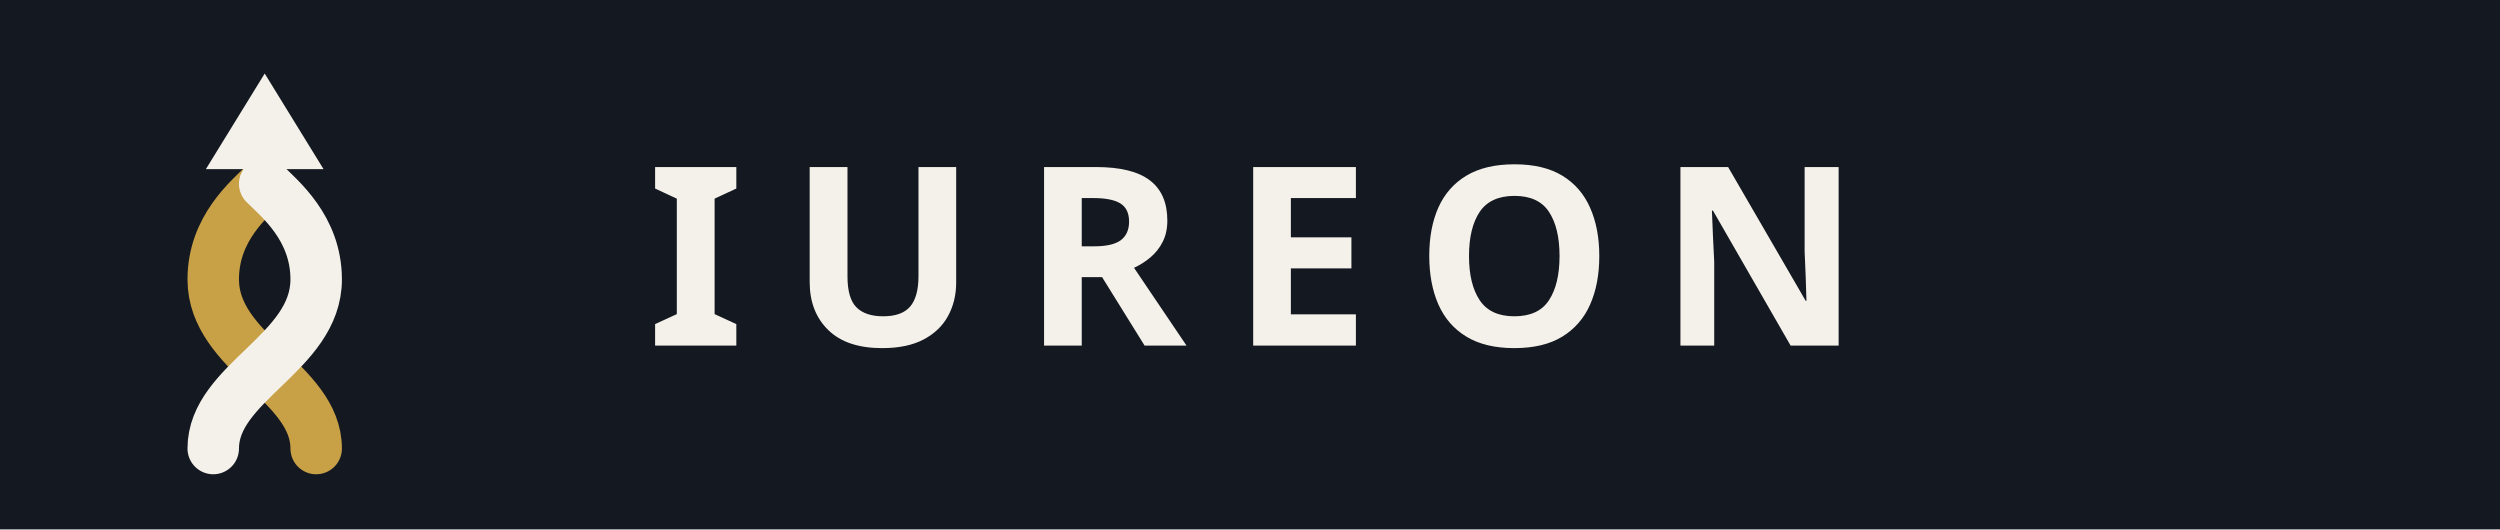
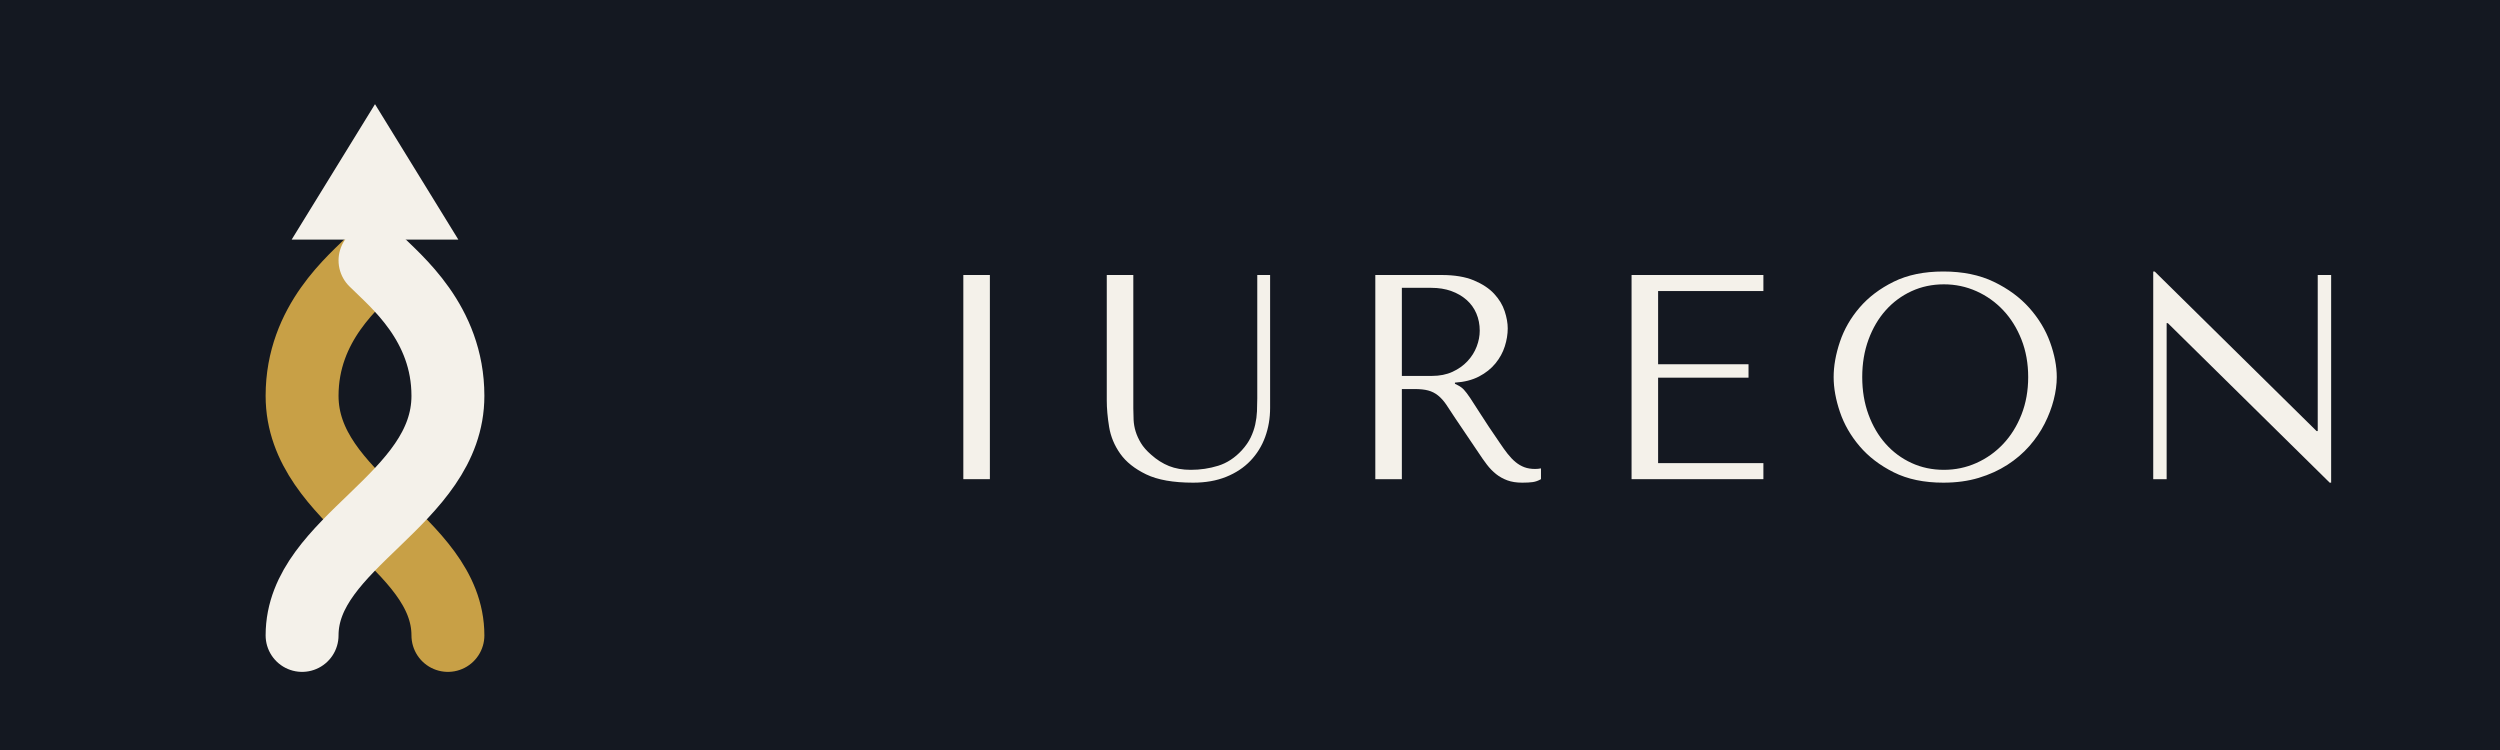
- <svg xmlns="http://www.w3.org/2000/svg" viewBox="0 0 340 72" width="340" height="72" role="img" aria-label="Iureon">
-   <rect width="340" height="72" fill="#141821" />
+ <svg xmlns="http://www.w3.org/2000/svg" viewBox="0 0 240 72" width="240" height="72" role="img" aria-label="Iureon">
+   <rect width="240" height="72" fill="#141821" />
  <g transform="translate(4 4)">
    <g fill="none" stroke-width="7" stroke-linecap="round" stroke-linejoin="round">
      <path d="M39 57C39 48 25 44 25 34C25 27 30 23 32 21" stroke="#C8A046" />
      <path d="M25 57C25 48 39 44 39 34C39 27 34 23 32 21" stroke="#F4F1EA" />
    </g>
    <path d="M32 6L40 19H24Z" fill="#F4F1EA" />
  </g>
-   <text x="88" y="47" font-family="'Plus Jakarta Sans', 'Segoe UI', system-ui, sans-serif" font-weight="700" font-size="34" letter-spacing="6" fill="#F4F1EA">IUREON</text>
+   <g transform="translate(88 46)" fill="#F4F1EA">
+     <g transform="translate(0.00 0) scale(0.028 -0.028)">
+       <path d="M160 700V0H251V700Z" />
+     </g>
+     <g transform="translate(16.01 0) scale(0.028 -0.028)">
+       <path d="M80 700V270Q80 229 88.0 179.5Q96 130 126.0 87.5Q156 45 215.0 16.5Q274 -12 376 -12Q440 -12 489.5 8.0Q539 28 572.5 63.0Q606 98 623.0 144.5Q640 191 640 244V700H596V277Q596 255 595.0 232.5Q594 210 589.0 187.5Q584 165 573.5 143.0Q563 121 543 99Q507 60 462.0 46.0Q417 32 368 32Q326 32 293.5 45.0Q261 58 232 84Q209 104 197.0 124.0Q185 144 179.0 163.5Q173 183 172.0 203.0Q171 223 171 243V700Z" />
+     </g>
+     <g transform="translate(40.67 0) scale(0.028 -0.028)">
+       <path d="M120 700V0H211V309H255Q283 309 301.5 304.0Q320 299 335.0 287.0Q350 275 363.0 256.0Q376 237 394 209L473 92Q488 69 502.5 50.0Q517 31 534.0 17.5Q551 4 572.5 -4.0Q594 -12 624 -12Q646 -12 660.0 -10.0Q674 -8 688 0V37Q683 36 678.0 35.5Q673 35 668 35Q647 35 631.0 41.0Q615 47 601.0 58.5Q587 70 574.0 86.5Q561 103 547 124Q505 185 482.0 221.5Q459 258 445.5 278.0Q432 298 423.5 307.0Q415 316 403 322L393 327V331Q441 334 475.5 352.0Q510 370 532.0 397.0Q554 424 564.0 455.5Q574 487 574 517Q574 544 563.5 576.0Q553 608 527.5 635.5Q502 663 458.0 681.5Q414 700 347 700ZM211 656H312Q350 656 380.5 645.0Q411 634 433.0 614.5Q455 595 466.5 568.0Q478 541 478 509Q478 482 467.5 454.5Q457 427 436.0 404.5Q415 382 384.5 368.0Q354 354 314 354H211Z" />
+     </g>
+     <g transform="translate(65.27 0) scale(0.028 -0.028)">
+       <path d="M120 700V0H572V55H211V348H521V394H211V645H572V700Z" />
+     </g>
+     <g transform="translate(86.63 0) scale(0.028 -0.028)">
+       <path d="M50 350Q50 294 71.5 230.5Q93 167 139.0 113.0Q185 59 256.0 23.5Q327 -12 426 -12Q493 -12 547.5 4.5Q602 21 645.5 49.0Q689 77 721.0 113.5Q753 150 773.5 190.5Q794 231 804.5 272.0Q815 313 815 350Q815 406 792.0 469.5Q769 533 721.0 587.0Q673 641 599.5 676.5Q526 712 426 712Q327 712 256.0 677.0Q185 642 139.0 588.5Q93 535 71.5 471.0Q50 407 50 350ZM148 350Q148 420 169.5 478.5Q191 537 228.5 579.0Q266 621 317.0 644.5Q368 668 428 668Q487 668 539.5 644.5Q592 621 631.5 579.0Q671 537 694.0 478.5Q717 420 717 350Q717 280 694.0 221.5Q671 163 631.5 121.0Q592 79 539.5 55.5Q487 32 428 32Q368 32 317.0 55.5Q266 79 228.5 121.0Q191 163 169.5 221.5Q148 280 148 350Z" />
+     </g>
+     <g transform="translate(115.35 0) scale(0.028 -0.028)">
+       <path d="M684 700V165H680L125 712H120V0H166V535H170L725 -12H730V700Z" />
+     </g>
+   </g>
</svg>
